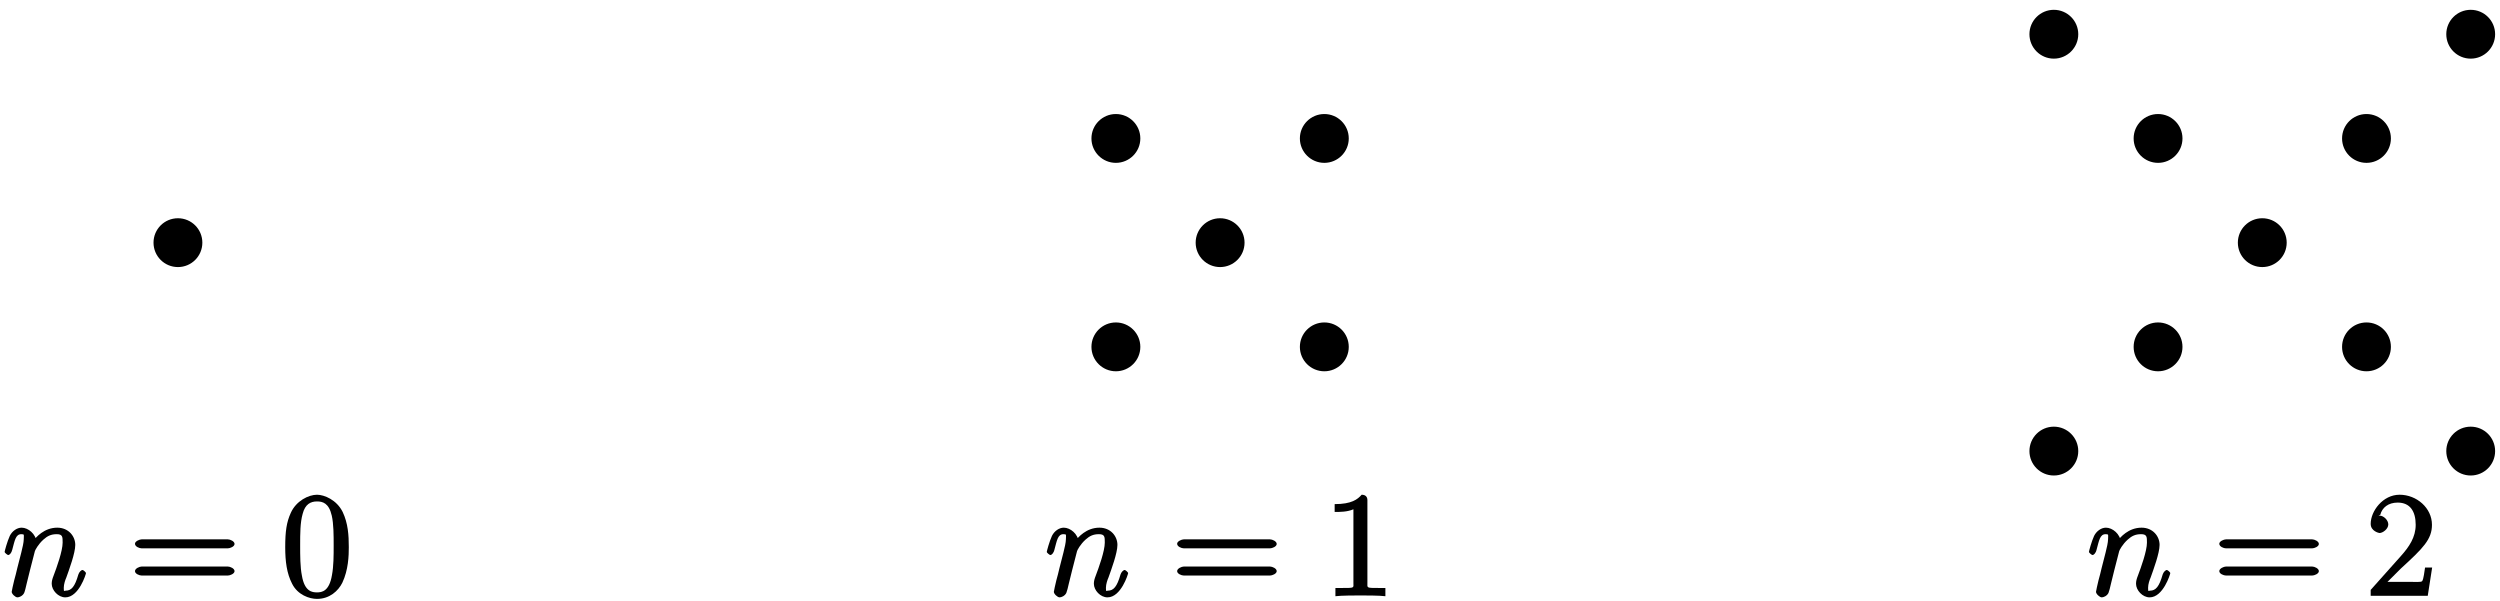
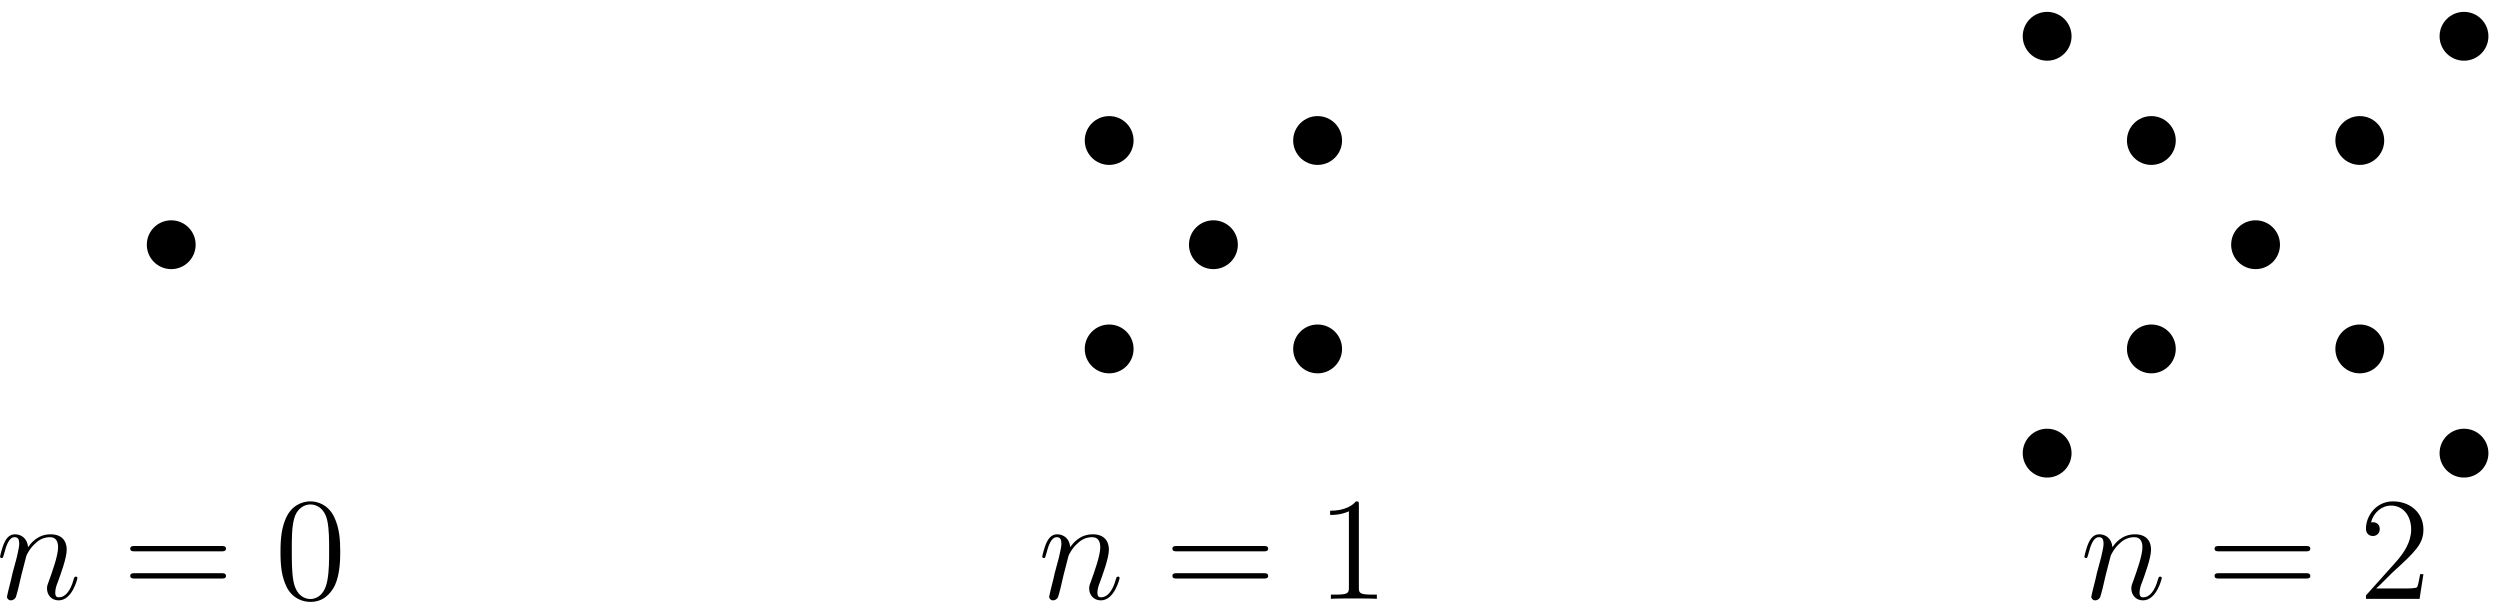
- <svg xmlns="http://www.w3.org/2000/svg" xmlns:xlink="http://www.w3.org/1999/xlink" width="204pt" height="49pt" viewBox="0 0 204 49" version="1.1">
+ <svg xmlns="http://www.w3.org/2000/svg" xmlns:xlink="http://www.w3.org/1999/xlink" width="204pt" height="50pt" viewBox="0 0 204 50" version="1.1">
  <defs>
    <g>
      <symbol overflow="visible" id="glyph0-0">
        <path style="stroke:none;" d="" />
      </symbol>
      <symbol overflow="visible" id="glyph0-1">
-         <path style="stroke:none;" d="M 2.625 -3.641 C 2.641 -3.719 2.891 -4.203 3.328 -4.594 C 3.641 -4.875 3.938 -5.031 4.406 -5.031 C 4.891 -5.031 4.891 -4.812 4.891 -4.344 C 4.891 -3.656 4.406 -2.312 4.156 -1.656 C 4.047 -1.375 4 -1.203 4 -0.984 C 4 -0.453 4.531 0.125 5.109 0.125 C 6.219 0.125 6.797 -1.781 6.797 -1.859 C 6.797 -1.906 6.594 -2.109 6.516 -2.109 C 6.406 -2.109 6.234 -1.938 6.172 -1.734 C 5.891 -0.75 5.609 -0.422 5.141 -0.422 C 5.016 -0.422 4.984 -0.281 4.984 -0.656 C 4.984 -0.953 5.109 -1.312 5.188 -1.484 C 5.422 -2.141 5.922 -3.484 5.922 -4.156 C 5.922 -4.875 5.359 -5.562 4.453 -5.562 C 3.375 -5.562 2.703 -4.766 2.484 -4.469 L 2.766 -4.359 C 2.719 -5.047 2.078 -5.562 1.547 -5.562 C 1.172 -5.562 0.781 -5.297 0.578 -4.891 C 0.375 -4.453 0.156 -3.641 0.156 -3.578 C 0.156 -3.531 0.375 -3.328 0.453 -3.328 C 0.547 -3.328 0.719 -3.484 0.781 -3.766 C 0.984 -4.5 1.047 -5.031 1.516 -5.031 C 1.797 -5.031 1.719 -4.984 1.719 -4.625 C 1.719 -4.359 1.609 -3.906 1.516 -3.531 L 1.188 -2.25 C 1.141 -2.016 1 -1.484 0.938 -1.266 C 0.859 -0.953 0.734 -0.375 0.734 -0.328 C 0.734 -0.156 1.031 0.125 1.203 0.125 C 1.344 0.125 1.625 0.016 1.75 -0.234 C 1.797 -0.328 1.906 -0.75 1.953 -0.984 L 2.219 -2.062 Z M 2.625 -3.641 " />
+         <path style="stroke:none;" d="M 2.469 -3.5 C 2.484 -3.578 2.781 -4.172 3.234 -4.547 C 3.531 -4.844 3.938 -5.031 4.406 -5.031 C 4.891 -5.031 5.062 -4.672 5.062 -4.203 C 5.062 -3.516 4.562 -2.156 4.328 -1.5 C 4.219 -1.219 4.156 -1.062 4.156 -0.844 C 4.156 -0.312 4.531 0.125 5.109 0.125 C 6.219 0.125 6.641 -1.641 6.641 -1.703 C 6.641 -1.766 6.594 -1.812 6.516 -1.812 C 6.406 -1.812 6.391 -1.781 6.328 -1.578 C 6.062 -0.594 5.609 -0.125 5.141 -0.125 C 5.016 -0.125 4.828 -0.125 4.828 -0.516 C 4.828 -0.812 4.953 -1.172 5.031 -1.344 C 5.266 -2 5.766 -3.328 5.766 -4.016 C 5.766 -4.734 5.359 -5.266 4.453 -5.266 C 3.375 -5.266 2.828 -4.516 2.609 -4.219 C 2.562 -4.906 2.078 -5.266 1.547 -5.266 C 1.172 -5.266 0.906 -5.047 0.703 -4.641 C 0.484 -4.203 0.328 -3.484 0.328 -3.438 C 0.328 -3.391 0.375 -3.328 0.453 -3.328 C 0.547 -3.328 0.562 -3.344 0.641 -3.625 C 0.828 -4.344 1.047 -5.031 1.516 -5.031 C 1.797 -5.031 1.891 -4.844 1.891 -4.484 C 1.891 -4.219 1.766 -3.75 1.688 -3.375 L 1.344 -2.094 C 1.297 -1.859 1.172 -1.328 1.109 -1.109 C 1.031 -0.797 0.891 -0.234 0.891 -0.172 C 0.891 -0.016 1.031 0.125 1.203 0.125 C 1.344 0.125 1.516 0.047 1.609 -0.125 C 1.641 -0.188 1.75 -0.609 1.812 -0.844 L 2.062 -1.922 Z M 2.469 -3.5 " />
      </symbol>
      <symbol overflow="visible" id="glyph1-0">
        <path style="stroke:none;" d="" />
      </symbol>
      <symbol overflow="visible" id="glyph1-1">
-         <path style="stroke:none;" d="M 8.062 -3.875 C 8.234 -3.875 8.609 -4.016 8.609 -4.234 C 8.609 -4.453 8.25 -4.609 8.062 -4.609 L 1.031 -4.609 C 0.859 -4.609 0.484 -4.453 0.484 -4.25 C 0.484 -4.016 0.844 -3.875 1.031 -3.875 Z M 8.062 -1.656 C 8.234 -1.656 8.609 -1.797 8.609 -2.016 C 8.609 -2.234 8.25 -2.391 8.062 -2.391 L 1.031 -2.391 C 0.859 -2.391 0.484 -2.234 0.484 -2.016 C 0.484 -1.797 0.844 -1.656 1.031 -1.656 Z M 8.062 -1.656 " />
+         <path style="stroke:none;" d="M 8.062 -3.875 C 8.234 -3.875 8.453 -3.875 8.453 -4.094 C 8.453 -4.312 8.25 -4.312 8.062 -4.312 L 1.031 -4.312 C 0.859 -4.312 0.641 -4.312 0.641 -4.094 C 0.641 -3.875 0.844 -3.875 1.031 -3.875 Z M 8.062 -1.656 C 8.234 -1.656 8.453 -1.656 8.453 -1.859 C 8.453 -2.094 8.25 -2.094 8.062 -2.094 L 1.031 -2.094 C 0.859 -2.094 0.641 -2.094 0.641 -1.875 C 0.641 -1.656 0.844 -1.656 1.031 -1.656 Z M 8.062 -1.656 " />
      </symbol>
      <symbol overflow="visible" id="glyph1-2">
-         <path style="stroke:none;" d="M 5.516 -3.969 C 5.516 -4.953 5.453 -5.922 5.016 -6.844 C 4.531 -7.828 3.516 -8.25 2.922 -8.25 C 2.234 -8.25 1.219 -7.75 0.781 -6.766 C 0.438 -6.016 0.328 -5.266 0.328 -3.969 C 0.328 -2.812 0.453 -1.828 0.891 -0.984 C 1.344 -0.078 2.297 0.25 2.922 0.25 C 3.953 0.25 4.656 -0.406 4.984 -1.062 C 5.484 -2.109 5.516 -3.281 5.516 -3.969 Z M 2.922 -0.281 C 2.531 -0.281 1.906 -0.344 1.688 -1.656 C 1.547 -2.359 1.547 -3.281 1.547 -4.109 C 1.547 -5.094 1.547 -5.969 1.75 -6.688 C 1.953 -7.484 2.406 -7.703 2.922 -7.703 C 3.375 -7.703 3.891 -7.578 4.125 -6.547 C 4.281 -5.875 4.281 -4.922 4.281 -4.109 C 4.281 -3.312 4.281 -2.422 4.141 -1.688 C 3.922 -0.375 3.328 -0.281 2.922 -0.281 Z M 2.922 -0.281 " />
+         <path style="stroke:none;" d="M 5.359 -3.828 C 5.359 -4.812 5.297 -5.781 4.859 -6.688 C 4.375 -7.688 3.516 -7.953 2.922 -7.953 C 2.234 -7.953 1.391 -7.609 0.938 -6.609 C 0.609 -5.859 0.484 -5.109 0.484 -3.828 C 0.484 -2.672 0.578 -1.797 1 -0.938 C 1.469 -0.031 2.297 0.25 2.922 0.25 C 3.953 0.25 4.547 -0.375 4.906 -1.062 C 5.328 -1.953 5.359 -3.125 5.359 -3.828 Z M 2.922 0.016 C 2.531 0.016 1.75 -0.203 1.531 -1.5 C 1.406 -2.219 1.406 -3.125 1.406 -3.969 C 1.406 -4.953 1.406 -5.828 1.594 -6.531 C 1.797 -7.344 2.406 -7.703 2.922 -7.703 C 3.375 -7.703 4.062 -7.438 4.297 -6.406 C 4.453 -5.719 4.453 -4.781 4.453 -3.969 C 4.453 -3.172 4.453 -2.266 4.312 -1.531 C 4.094 -0.219 3.328 0.016 2.922 0.016 Z M 2.922 0.016 " />
      </symbol>
      <symbol overflow="visible" id="glyph1-3">
-         <path style="stroke:none;" d="M 3.594 -7.812 C 3.594 -8.078 3.438 -8.25 3.125 -8.25 C 2.797 -7.875 2.312 -7.484 0.922 -7.484 L 0.922 -6.844 C 1.359 -6.844 1.953 -6.844 2.453 -7.062 L 2.453 -1.062 C 2.453 -0.641 2.578 -0.641 1.531 -0.641 L 0.984 -0.641 L 0.984 0.031 C 1.484 -0.031 2.641 -0.031 3.031 -0.031 C 3.438 -0.031 4.578 -0.031 5.062 0.031 L 5.062 -0.641 L 4.531 -0.641 C 3.484 -0.641 3.594 -0.641 3.594 -1.062 Z M 3.594 -7.812 " />
+         <path style="stroke:none;" d="M 3.438 -7.656 C 3.438 -7.938 3.438 -7.953 3.203 -7.953 C 2.922 -7.625 2.312 -7.188 1.094 -7.188 L 1.094 -6.844 C 1.359 -6.844 1.953 -6.844 2.625 -7.141 L 2.625 -0.922 C 2.625 -0.484 2.578 -0.344 1.531 -0.344 L 1.156 -0.344 L 1.156 0 C 1.484 -0.031 2.641 -0.031 3.031 -0.031 C 3.438 -0.031 4.578 -0.031 4.906 0 L 4.906 -0.344 L 4.531 -0.344 C 3.484 -0.344 3.438 -0.484 3.438 -0.922 Z M 3.438 -7.656 " />
      </symbol>
      <symbol overflow="visible" id="glyph1-4">
-         <path style="stroke:none;" d="M 5.266 -2.312 L 4.859 -2.312 C 4.797 -1.953 4.75 -1.406 4.625 -1.203 C 4.547 -1.094 3.984 -1.141 3.625 -1.141 L 1.406 -1.141 L 1.516 -0.891 C 1.844 -1.156 2.562 -1.922 2.875 -2.219 C 4.703 -3.891 5.422 -4.609 5.422 -5.797 C 5.422 -7.172 4.172 -8.25 2.781 -8.25 C 1.406 -8.25 0.422 -6.906 0.422 -5.875 C 0.422 -5.266 1.109 -5.125 1.141 -5.125 C 1.406 -5.125 1.859 -5.453 1.859 -5.828 C 1.859 -6.172 1.484 -6.547 1.141 -6.547 C 1.047 -6.547 1.016 -6.547 1.203 -6.609 C 1.359 -7.203 1.859 -7.609 2.625 -7.609 C 3.641 -7.609 4.094 -6.891 4.094 -5.797 C 4.094 -4.781 3.562 -4 2.875 -3.234 L 0.422 -0.484 L 0.422 0 L 5.078 0 L 5.438 -2.312 Z M 5.266 -2.312 " />
+         <path style="stroke:none;" d="M 5.266 -2.016 L 5 -2.016 C 4.953 -1.812 4.859 -1.141 4.75 -0.953 C 4.656 -0.844 3.984 -0.844 3.625 -0.844 L 1.406 -0.844 C 1.734 -1.125 2.469 -1.891 2.766 -2.172 C 4.594 -3.844 5.266 -4.469 5.266 -5.656 C 5.266 -7.031 4.172 -7.953 2.781 -7.953 C 1.406 -7.953 0.578 -6.766 0.578 -5.734 C 0.578 -5.125 1.109 -5.125 1.141 -5.125 C 1.406 -5.125 1.703 -5.312 1.703 -5.688 C 1.703 -6.031 1.484 -6.25 1.141 -6.25 C 1.047 -6.25 1.016 -6.25 0.984 -6.234 C 1.203 -7.047 1.859 -7.609 2.625 -7.609 C 3.641 -7.609 4.266 -6.75 4.266 -5.656 C 4.266 -4.641 3.688 -3.75 3 -2.984 L 0.578 -0.281 L 0.578 0 L 4.953 0 Z M 5.266 -2.016 " />
      </symbol>
    </g>
  </defs>
  <g id="surface1">
-     <path style=" stroke:none;fill-rule:nonzero;fill:rgb(0%,0%,0%);fill-opacity:1;" d="M 16.512 19.801 C 16.512 18.699 15.621 17.809 14.52 17.809 C 13.418 17.809 12.527 18.699 12.527 19.801 C 12.527 20.902 13.418 21.793 14.52 21.793 C 15.621 21.793 16.512 20.902 16.512 19.801 Z M 16.512 19.801 " />
+     <path style=" stroke:none;fill-rule:nonzero;fill:rgb(0%,0%,0%);fill-opacity:1;" d="M 15.965 19.969 C 15.965 18.867 15.074 17.977 13.973 17.977 C 12.871 17.977 11.98 18.867 11.98 19.969 C 11.98 21.07 12.871 21.961 13.973 21.961 C 15.074 21.961 15.965 21.07 15.965 19.969 Z M 15.965 19.969 " />
    <g style="fill:rgb(0%,0%,0%);fill-opacity:1;">
-       <use xlink:href="#glyph0-1" x="0.22" y="48.62" />
+       <use xlink:href="#glyph0-1" x="-0.321" y="48.865" />
    </g>
    <g style="fill:rgb(0%,0%,0%);fill-opacity:1;">
-       <use xlink:href="#glyph1-1" x="10.53" y="48.62" />
+       <use xlink:href="#glyph1-1" x="9.987" y="48.865" />
    </g>
    <g style="fill:rgb(0%,0%,0%);fill-opacity:1;">
-       <use xlink:href="#glyph1-2" x="22.946" y="48.62" />
+       <use xlink:href="#glyph1-2" x="22.404" y="48.865" />
    </g>
-     <path style=" stroke:none;fill-rule:nonzero;fill:rgb(0%,0%,0%);fill-opacity:1;" d="M 101.555 19.801 C 101.555 18.699 100.66 17.809 99.559 17.809 C 98.461 17.809 97.566 18.699 97.566 19.801 C 97.566 20.902 98.461 21.793 99.559 21.793 C 100.66 21.793 101.555 20.902 101.555 19.801 Z M 101.555 19.801 " />
-     <path style=" stroke:none;fill-rule:nonzero;fill:rgb(0%,0%,0%);fill-opacity:1;" d="M 110.059 11.297 C 110.059 10.195 109.164 9.305 108.066 9.305 C 106.965 9.305 106.07 10.195 106.07 11.297 C 106.07 12.395 106.965 13.289 108.066 13.289 C 109.164 13.289 110.059 12.395 110.059 11.297 Z M 110.059 11.297 " />
-     <path style=" stroke:none;fill-rule:nonzero;fill:rgb(0%,0%,0%);fill-opacity:1;" d="M 93.051 28.305 C 93.051 27.203 92.156 26.312 91.055 26.312 C 89.957 26.312 89.062 27.203 89.062 28.305 C 89.062 29.406 89.957 30.297 91.055 30.297 C 92.156 30.297 93.051 29.406 93.051 28.305 Z M 93.051 28.305 " />
-     <path style=" stroke:none;fill-rule:nonzero;fill:rgb(0%,0%,0%);fill-opacity:1;" d="M 93.051 11.297 C 93.051 10.195 92.156 9.305 91.055 9.305 C 89.957 9.305 89.062 10.195 89.062 11.297 C 89.062 12.395 89.957 13.289 91.055 13.289 C 92.156 13.289 93.051 12.395 93.051 11.297 Z M 93.051 11.297 " />
-     <path style=" stroke:none;fill-rule:nonzero;fill:rgb(0%,0%,0%);fill-opacity:1;" d="M 110.059 28.305 C 110.059 27.203 109.164 26.312 108.066 26.312 C 106.965 26.312 106.07 27.203 106.07 28.305 C 106.07 29.406 106.965 30.297 108.066 30.297 C 109.164 30.297 110.059 29.406 110.059 28.305 Z M 110.059 28.305 " />
+     <path style=" stroke:none;fill-rule:nonzero;fill:rgb(0%,0%,0%);fill-opacity:1;" d="M 101.008 19.969 C 101.008 18.867 100.113 17.977 99.012 17.977 C 97.914 17.977 97.02 18.867 97.02 19.969 C 97.02 21.07 97.914 21.961 99.012 21.961 C 100.113 21.961 101.008 21.07 101.008 19.969 Z M 101.008 19.969 " />
+     <path style=" stroke:none;fill-rule:nonzero;fill:rgb(0%,0%,0%);fill-opacity:1;" d="M 109.512 11.465 C 109.512 10.363 108.617 9.473 107.516 9.473 C 106.418 9.473 105.523 10.363 105.523 11.465 C 105.523 12.562 106.418 13.457 107.516 13.457 C 108.617 13.457 109.512 12.562 109.512 11.465 Z M 109.512 11.465 " />
+     <path style=" stroke:none;fill-rule:nonzero;fill:rgb(0%,0%,0%);fill-opacity:1;" d="M 92.5 28.473 C 92.5 27.371 91.609 26.48 90.508 26.48 C 89.41 26.48 88.516 27.371 88.516 28.473 C 88.516 29.574 89.41 30.465 90.508 30.465 C 91.609 30.465 92.5 29.574 92.5 28.473 Z M 92.5 28.473 " />
+     <path style=" stroke:none;fill-rule:nonzero;fill:rgb(0%,0%,0%);fill-opacity:1;" d="M 92.5 11.465 C 92.5 10.363 91.609 9.473 90.508 9.473 C 89.41 9.473 88.516 10.363 88.516 11.465 C 88.516 12.562 89.41 13.457 90.508 13.457 C 91.609 13.457 92.5 12.562 92.5 11.465 Z M 92.5 11.465 " />
+     <path style=" stroke:none;fill-rule:nonzero;fill:rgb(0%,0%,0%);fill-opacity:1;" d="M 109.512 28.473 C 109.512 27.371 108.617 26.48 107.516 26.48 C 106.418 26.48 105.523 27.371 105.523 28.473 C 105.523 29.574 106.418 30.465 107.516 30.465 C 108.617 30.465 109.512 29.574 109.512 28.473 Z M 109.512 28.473 " />
    <g style="fill:rgb(0%,0%,0%);fill-opacity:1;">
-       <use xlink:href="#glyph0-1" x="85.26" y="48.62" />
+       <use xlink:href="#glyph0-1" x="84.72" y="48.865" />
    </g>
    <g style="fill:rgb(0%,0%,0%);fill-opacity:1;">
-       <use xlink:href="#glyph1-1" x="95.57" y="48.62" />
+       <use xlink:href="#glyph1-1" x="95.028" y="48.865" />
    </g>
    <g style="fill:rgb(0%,0%,0%);fill-opacity:1;">
-       <use xlink:href="#glyph1-3" x="107.986" y="48.62" />
+       <use xlink:href="#glyph1-3" x="107.445" y="48.865" />
    </g>
-     <path style=" stroke:none;fill-rule:nonzero;fill:rgb(0%,0%,0%);fill-opacity:1;" d="M 186.594 19.801 C 186.594 18.699 185.703 17.809 184.602 17.809 C 183.5 17.809 182.609 18.699 182.609 19.801 C 182.609 20.902 183.5 21.793 184.602 21.793 C 185.703 21.793 186.594 20.902 186.594 19.801 Z M 186.594 19.801 " />
-     <path style=" stroke:none;fill-rule:nonzero;fill:rgb(0%,0%,0%);fill-opacity:1;" d="M 195.098 11.297 C 195.098 10.195 194.207 9.305 193.105 9.305 C 192.004 9.305 191.113 10.195 191.113 11.297 C 191.113 12.395 192.004 13.289 193.105 13.289 C 194.207 13.289 195.098 12.395 195.098 11.297 Z M 195.098 11.297 " />
-     <path style=" stroke:none;fill-rule:nonzero;fill:rgb(0%,0%,0%);fill-opacity:1;" d="M 178.09 28.305 C 178.09 27.203 177.195 26.312 176.098 26.312 C 174.996 26.312 174.105 27.203 174.105 28.305 C 174.105 29.406 174.996 30.297 176.098 30.297 C 177.195 30.297 178.09 29.406 178.09 28.305 Z M 178.09 28.305 " />
-     <path style=" stroke:none;fill-rule:nonzero;fill:rgb(0%,0%,0%);fill-opacity:1;" d="M 178.09 11.297 C 178.09 10.195 177.195 9.305 176.098 9.305 C 174.996 9.305 174.105 10.195 174.105 11.297 C 174.105 12.395 174.996 13.289 176.098 13.289 C 177.195 13.289 178.09 12.395 178.09 11.297 Z M 178.09 11.297 " />
-     <path style=" stroke:none;fill-rule:nonzero;fill:rgb(0%,0%,0%);fill-opacity:1;" d="M 195.098 28.305 C 195.098 27.203 194.207 26.312 193.105 26.312 C 192.004 26.312 191.113 27.203 191.113 28.305 C 191.113 29.406 192.004 30.297 193.105 30.297 C 194.207 30.297 195.098 29.406 195.098 28.305 Z M 195.098 28.305 " />
-     <path style=" stroke:none;fill-rule:nonzero;fill:rgb(0%,0%,0%);fill-opacity:1;" d="M 203.602 2.793 C 203.602 1.691 202.711 0.801 201.609 0.801 C 200.508 0.801 199.617 1.691 199.617 2.793 C 199.617 3.891 200.508 4.785 201.609 4.785 C 202.711 4.785 203.602 3.891 203.602 2.793 Z M 203.602 2.793 " />
-     <path style=" stroke:none;fill-rule:nonzero;fill:rgb(0%,0%,0%);fill-opacity:1;" d="M 169.586 36.809 C 169.586 35.707 168.691 34.816 167.594 34.816 C 166.492 34.816 165.602 35.707 165.602 36.809 C 165.602 37.91 166.492 38.801 167.594 38.801 C 168.691 38.801 169.586 37.91 169.586 36.809 Z M 169.586 36.809 " />
-     <path style=" stroke:none;fill-rule:nonzero;fill:rgb(0%,0%,0%);fill-opacity:1;" d="M 169.586 2.793 C 169.586 1.691 168.691 0.801 167.594 0.801 C 166.492 0.801 165.602 1.691 165.602 2.793 C 165.602 3.891 166.492 4.785 167.594 4.785 C 168.691 4.785 169.586 3.891 169.586 2.793 Z M 169.586 2.793 " />
-     <path style=" stroke:none;fill-rule:nonzero;fill:rgb(0%,0%,0%);fill-opacity:1;" d="M 203.602 36.809 C 203.602 35.707 202.711 34.816 201.609 34.816 C 200.508 34.816 199.617 35.707 199.617 36.809 C 199.617 37.91 200.508 38.801 201.609 38.801 C 202.711 38.801 203.602 37.91 203.602 36.809 Z M 203.602 36.809 " />
+     <path style=" stroke:none;fill-rule:nonzero;fill:rgb(0%,0%,0%);fill-opacity:1;" d="M 186.047 19.969 C 186.047 18.867 185.156 17.977 184.055 17.977 C 182.953 17.977 182.062 18.867 182.062 19.969 C 182.062 21.07 182.953 21.961 184.055 21.961 C 185.156 21.961 186.047 21.07 186.047 19.969 Z M 186.047 19.969 " />
+     <path style=" stroke:none;fill-rule:nonzero;fill:rgb(0%,0%,0%);fill-opacity:1;" d="M 194.551 11.465 C 194.551 10.363 193.66 9.473 192.559 9.473 C 191.457 9.473 190.566 10.363 190.566 11.465 C 190.566 12.562 191.457 13.457 192.559 13.457 C 193.66 13.457 194.551 12.562 194.551 11.465 Z M 194.551 11.465 " />
+     <path style=" stroke:none;fill-rule:nonzero;fill:rgb(0%,0%,0%);fill-opacity:1;" d="M 177.543 28.473 C 177.543 27.371 176.648 26.48 175.551 26.48 C 174.449 26.48 173.559 27.371 173.559 28.473 C 173.559 29.574 174.449 30.465 175.551 30.465 C 176.648 30.465 177.543 29.574 177.543 28.473 Z M 177.543 28.473 " />
+     <path style=" stroke:none;fill-rule:nonzero;fill:rgb(0%,0%,0%);fill-opacity:1;" d="M 177.543 11.465 C 177.543 10.363 176.648 9.473 175.551 9.473 C 174.449 9.473 173.559 10.363 173.559 11.465 C 173.559 12.562 174.449 13.457 175.551 13.457 C 176.648 13.457 177.543 12.562 177.543 11.465 Z M 177.543 11.465 " />
+     <path style=" stroke:none;fill-rule:nonzero;fill:rgb(0%,0%,0%);fill-opacity:1;" d="M 194.551 28.473 C 194.551 27.371 193.66 26.48 192.559 26.48 C 191.457 26.48 190.566 27.371 190.566 28.473 C 190.566 29.574 191.457 30.465 192.559 30.465 C 193.66 30.465 194.551 29.574 194.551 28.473 Z M 194.551 28.473 " />
+     <path style=" stroke:none;fill-rule:nonzero;fill:rgb(0%,0%,0%);fill-opacity:1;" d="M 203.055 2.961 C 203.055 1.859 202.164 0.969 201.062 0.969 C 199.961 0.969 199.07 1.859 199.07 2.961 C 199.07 4.059 199.961 4.953 201.062 4.953 C 202.164 4.953 203.055 4.059 203.055 2.961 Z M 203.055 2.961 " />
+     <path style=" stroke:none;fill-rule:nonzero;fill:rgb(0%,0%,0%);fill-opacity:1;" d="M 169.039 36.977 C 169.039 35.875 168.145 34.984 167.047 34.984 C 165.945 34.984 165.055 35.875 165.055 36.977 C 165.055 38.078 165.945 38.969 167.047 38.969 C 168.145 38.969 169.039 38.078 169.039 36.977 Z M 169.039 36.977 " />
+     <path style=" stroke:none;fill-rule:nonzero;fill:rgb(0%,0%,0%);fill-opacity:1;" d="M 169.039 2.961 C 169.039 1.859 168.145 0.969 167.047 0.969 C 165.945 0.969 165.055 1.859 165.055 2.961 C 165.055 4.059 165.945 4.953 167.047 4.953 C 168.145 4.953 169.039 4.059 169.039 2.961 Z M 169.039 2.961 " />
+     <path style=" stroke:none;fill-rule:nonzero;fill:rgb(0%,0%,0%);fill-opacity:1;" d="M 203.055 36.977 C 203.055 35.875 202.164 34.984 201.062 34.984 C 199.961 34.984 199.07 35.875 199.07 36.977 C 199.07 38.078 199.961 38.969 201.062 38.969 C 202.164 38.969 203.055 38.078 203.055 36.977 Z M 203.055 36.977 " />
    <g style="fill:rgb(0%,0%,0%);fill-opacity:1;">
-       <use xlink:href="#glyph0-1" x="170.3" y="48.62" />
+       <use xlink:href="#glyph0-1" x="169.76" y="48.865" />
    </g>
    <g style="fill:rgb(0%,0%,0%);fill-opacity:1;">
-       <use xlink:href="#glyph1-1" x="180.61" y="48.62" />
+       <use xlink:href="#glyph1-1" x="180.068" y="48.865" />
    </g>
    <g style="fill:rgb(0%,0%,0%);fill-opacity:1;">
-       <use xlink:href="#glyph1-4" x="193.026" y="48.62" />
+       <use xlink:href="#glyph1-4" x="192.485" y="48.865" />
    </g>
  </g>
</svg>
